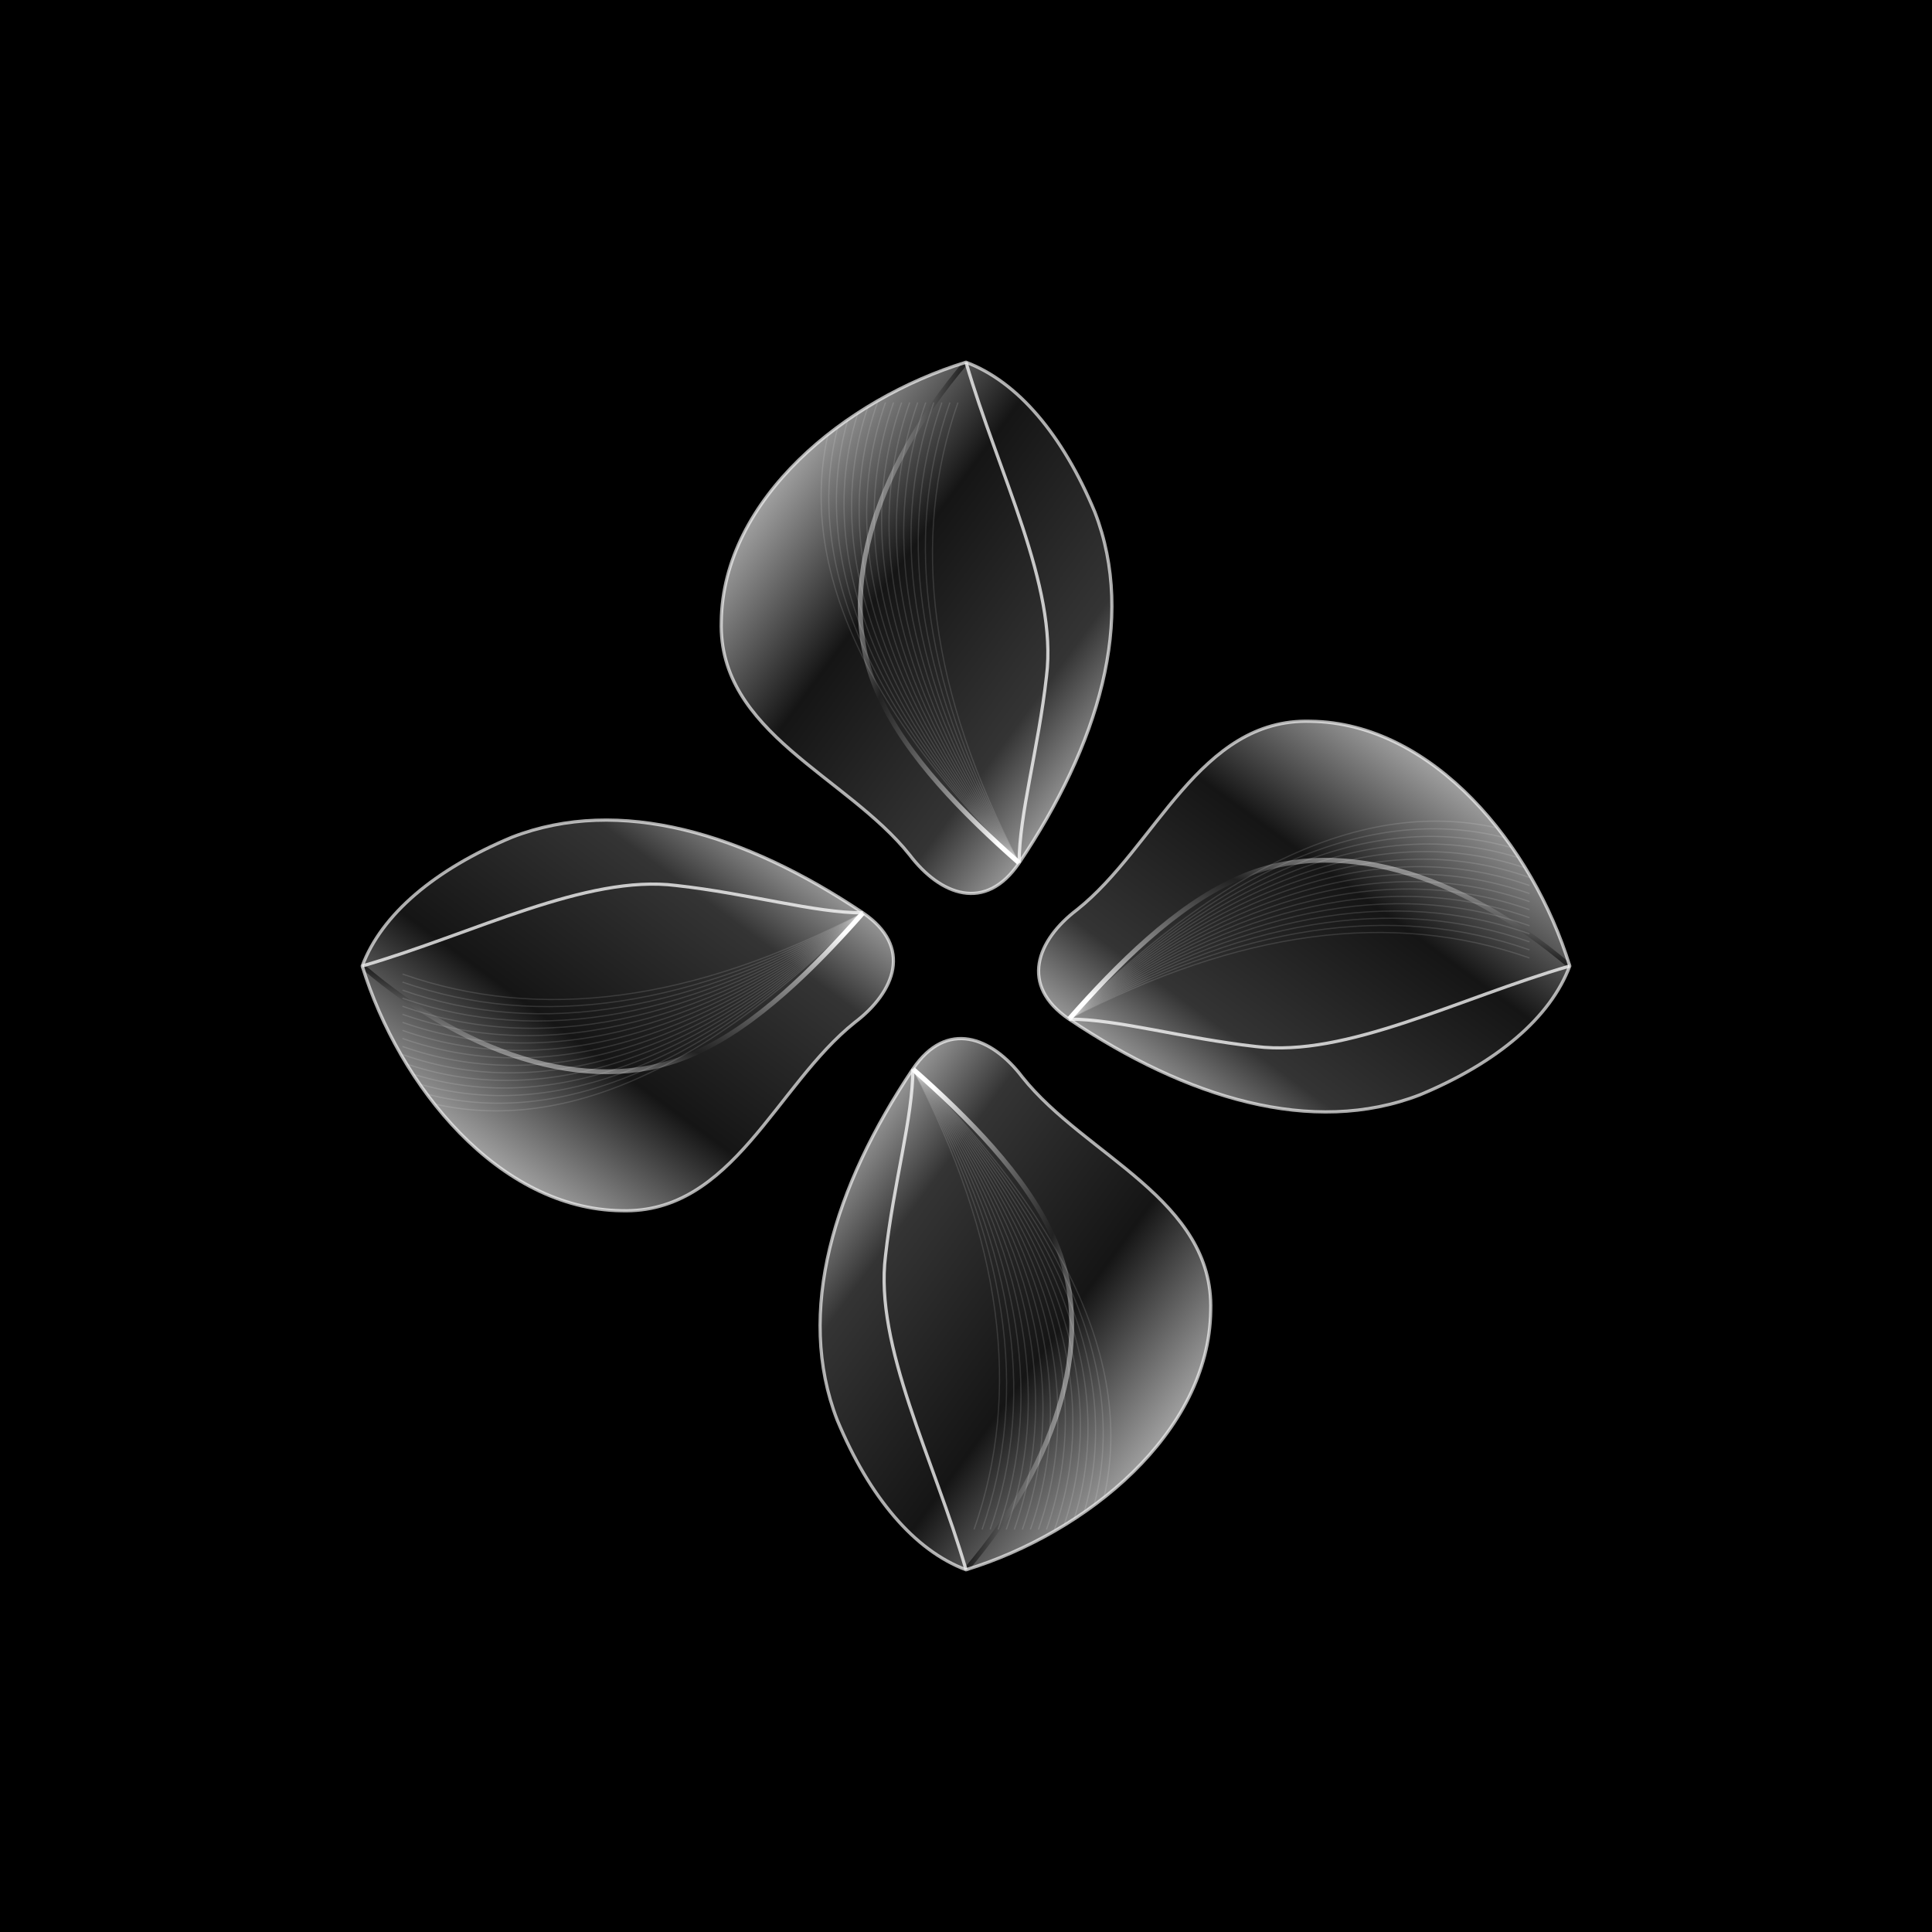
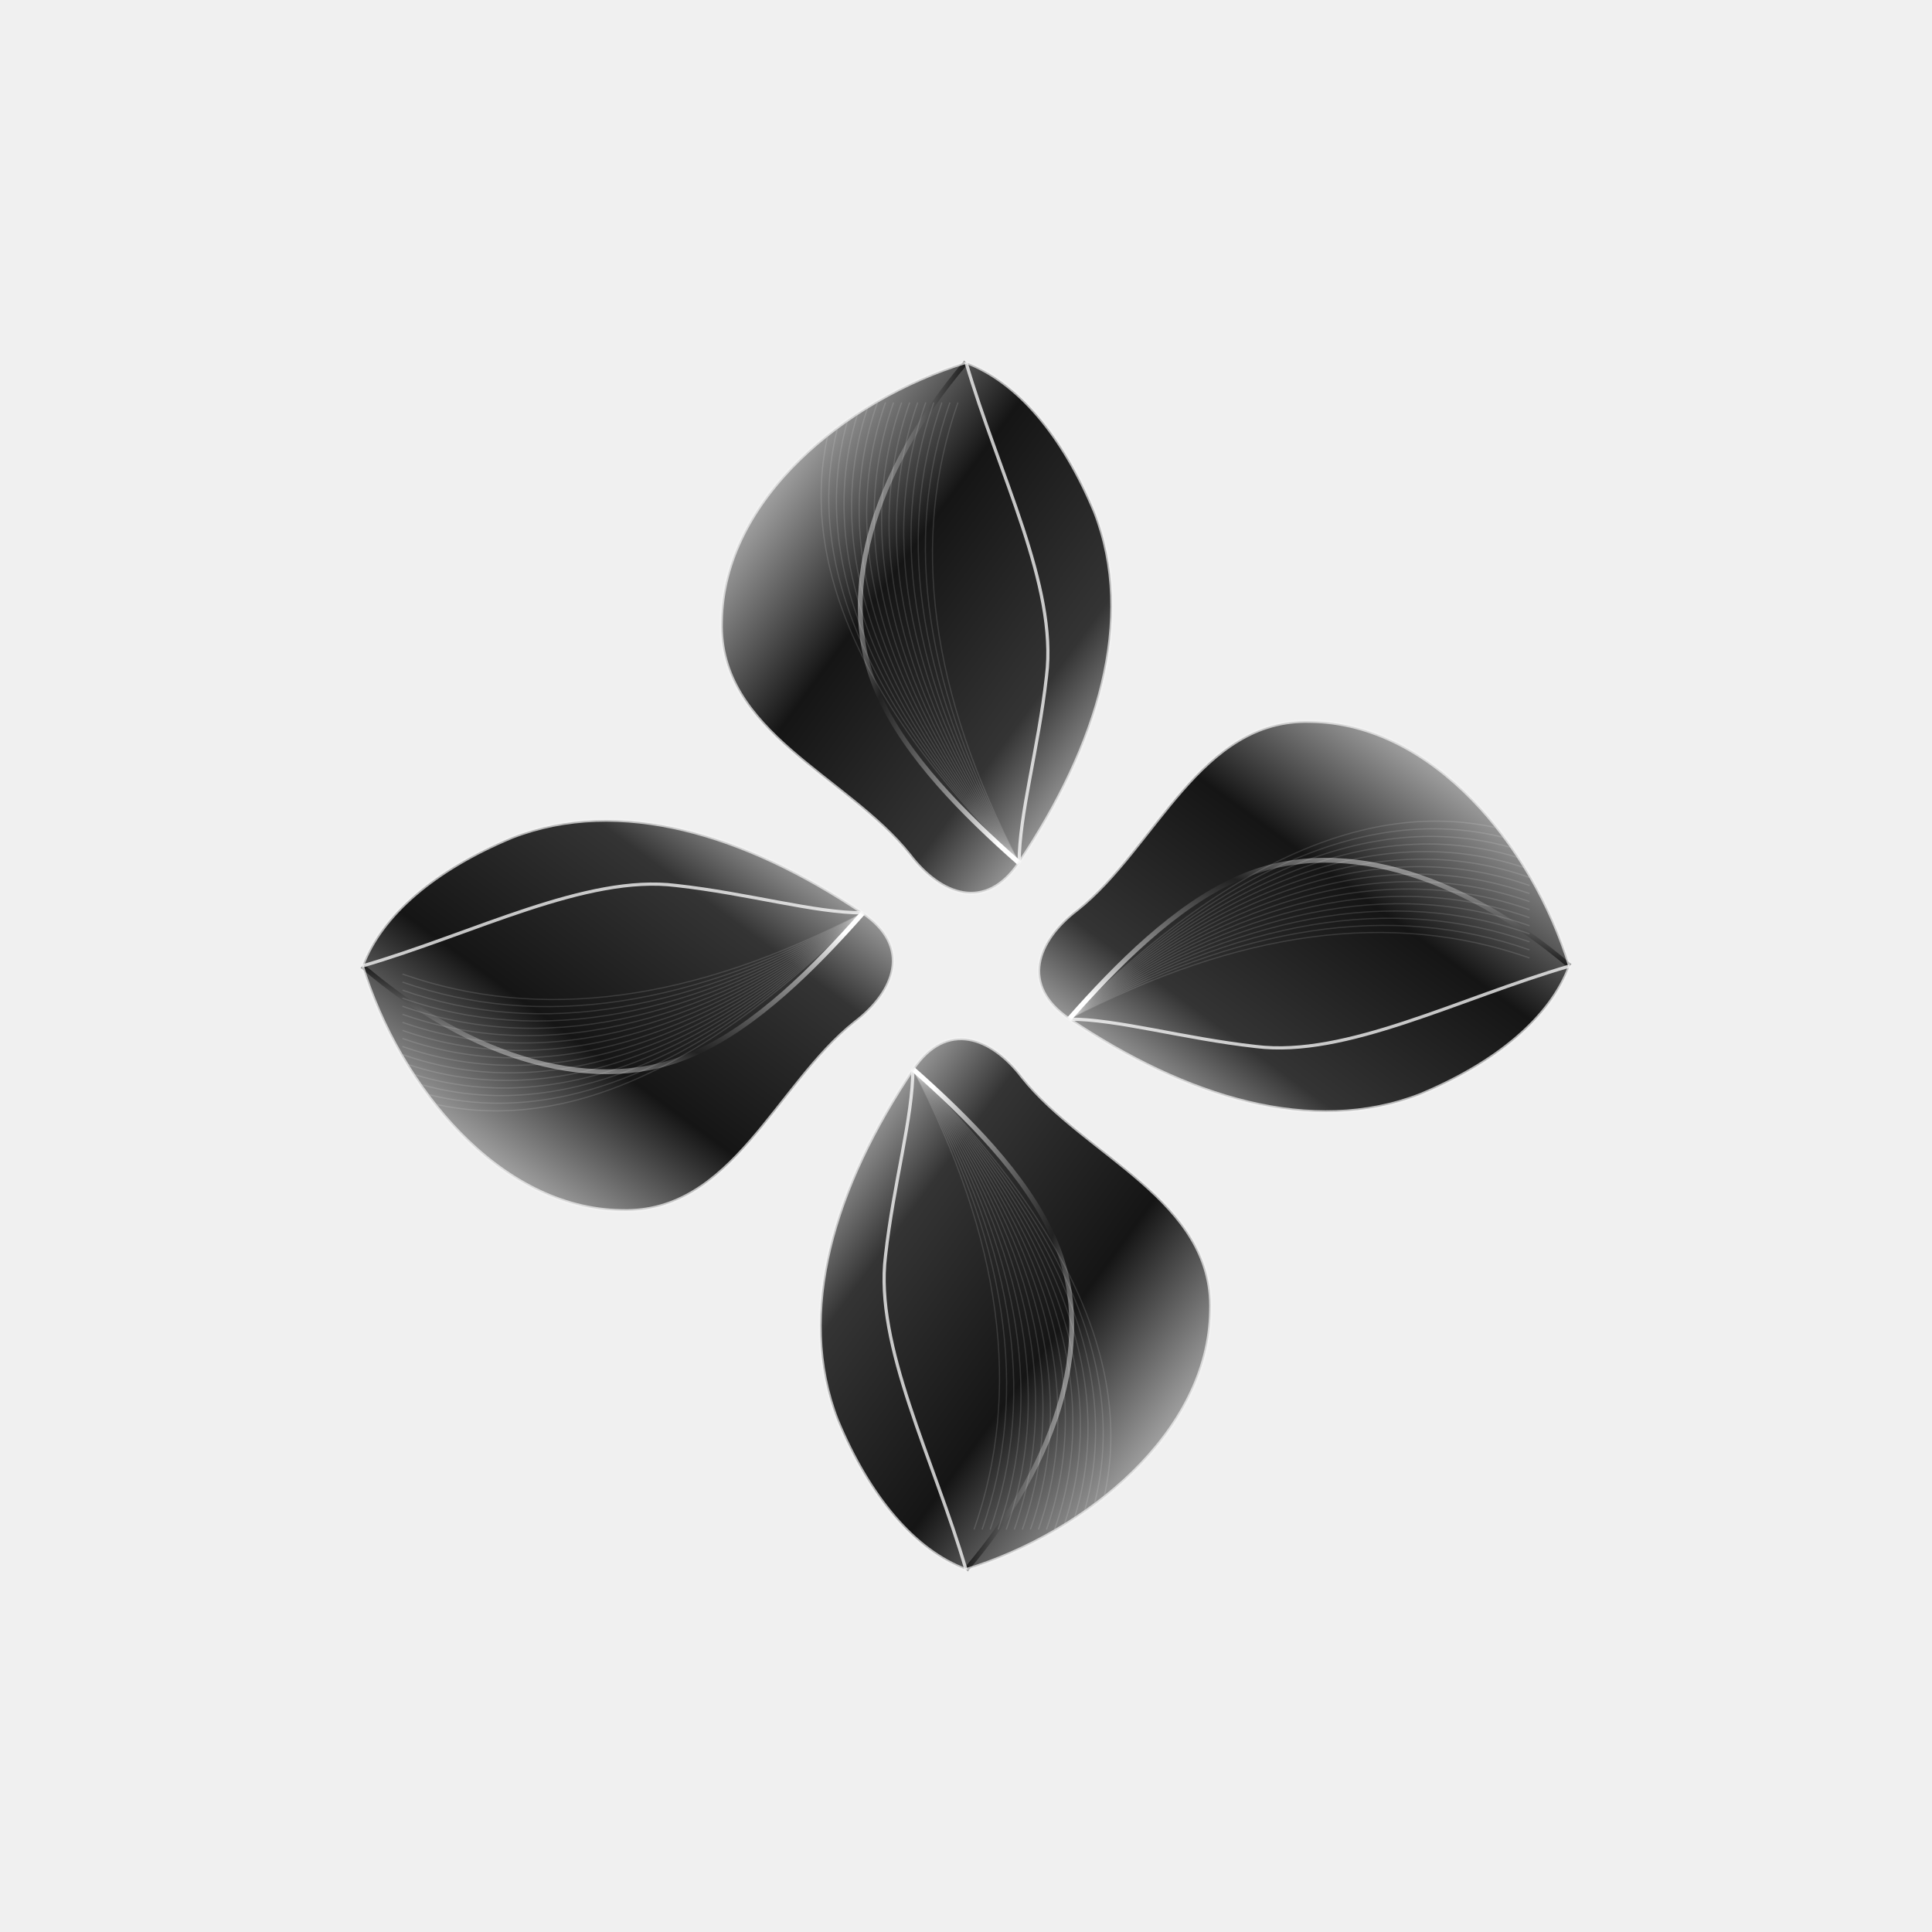
<svg xmlns="http://www.w3.org/2000/svg" viewBox="0 0 1200 1200" width="1200" height="1200">
  <defs>
    <linearGradient id="silk" x1="0" y1="0" x2="1" y2="1">
      <stop offset="0" stop-color="#fff" />
      <stop offset=".17" stop-color="#a8a8a8" />
      <stop offset=".42" stop-color="#151515" />
      <stop offset=".72" stop-color="#343434" />
      <stop offset="1" stop-color="#fff" />
    </linearGradient>
    <linearGradient id="edge" x1="0" y1="0" x2="1" y2=".8">
      <stop stop-color="#fff" />
      <stop offset=".4" stop-color="#222" />
      <stop offset=".8" stop-color="#999" />
      <stop offset="1" stop-color="#fff" />
    </linearGradient>
    <path id="petal" d="M 600 225 C 525 248 449 310 448 386 C 446 455 526 482 565 531 C 584 556 612 567 633 536 C 682 463 706 385 680 318 C 660 270 632 237 600 225 Z" />
    <clipPath id="petalclip">
      <use href="#petal" />
    </clipPath>
    <g id="leaf">
      <use href="#petal" fill="url(#silk)" />
      <path d="M600 225 C542 293 518 371 546 432 C563 470 599 506 633 536" fill="none" stroke="url(#edge)" stroke-width="3" />
      <path d="M600 225 C620 294 657 364 650 420 C645 465 633 506 633 536" fill="none" stroke="#fff" stroke-opacity=".75" stroke-width="2" />
      <g clip-path="url(#petalclip)" fill="none" stroke="#fff" stroke-opacity=".13" stroke-width=".75">
        <path d="M520 250 Q475 378 633 536" />
        <path d="M525 250 Q480 378 633 536" />
        <path d="M530 250 Q485 378 633 536" />
        <path d="M535 250 Q490 378 633 536" />
        <path d="M540 250 Q495 378 633 536" />
        <path d="M545 250 Q500 378 633 536" />
        <path d="M550 250 Q505 378 633 536" />
        <path d="M555 250 Q510 378 633 536" />
        <path d="M560 250 Q515 378 633 536" />
        <path d="M565 250 Q520 378 633 536" />
        <path d="M570 250 Q525 378 633 536" />
        <path d="M575 250 Q530 378 633 536" />
        <path d="M580 250 Q535 378 633 536" />
        <path d="M585 250 Q540 378 633 536" />
        <path d="M590 250 Q545 378 633 536" />
        <path d="M595 250 Q550 378 633 536" />
      </g>
      <use href="#petal" fill="none" stroke="#f4f4f4" stroke-opacity=".7" stroke-width="2" />
    </g>
  </defs>
-   <rect width="1200" height="1200" fill="#000" />
  <use href="#leaf" />
  <use href="#leaf" transform="rotate(90 600 600)" />
  <use href="#leaf" transform="rotate(180 600 600)" />
  <use href="#leaf" transform="rotate(270 600 600)" />
</svg>
